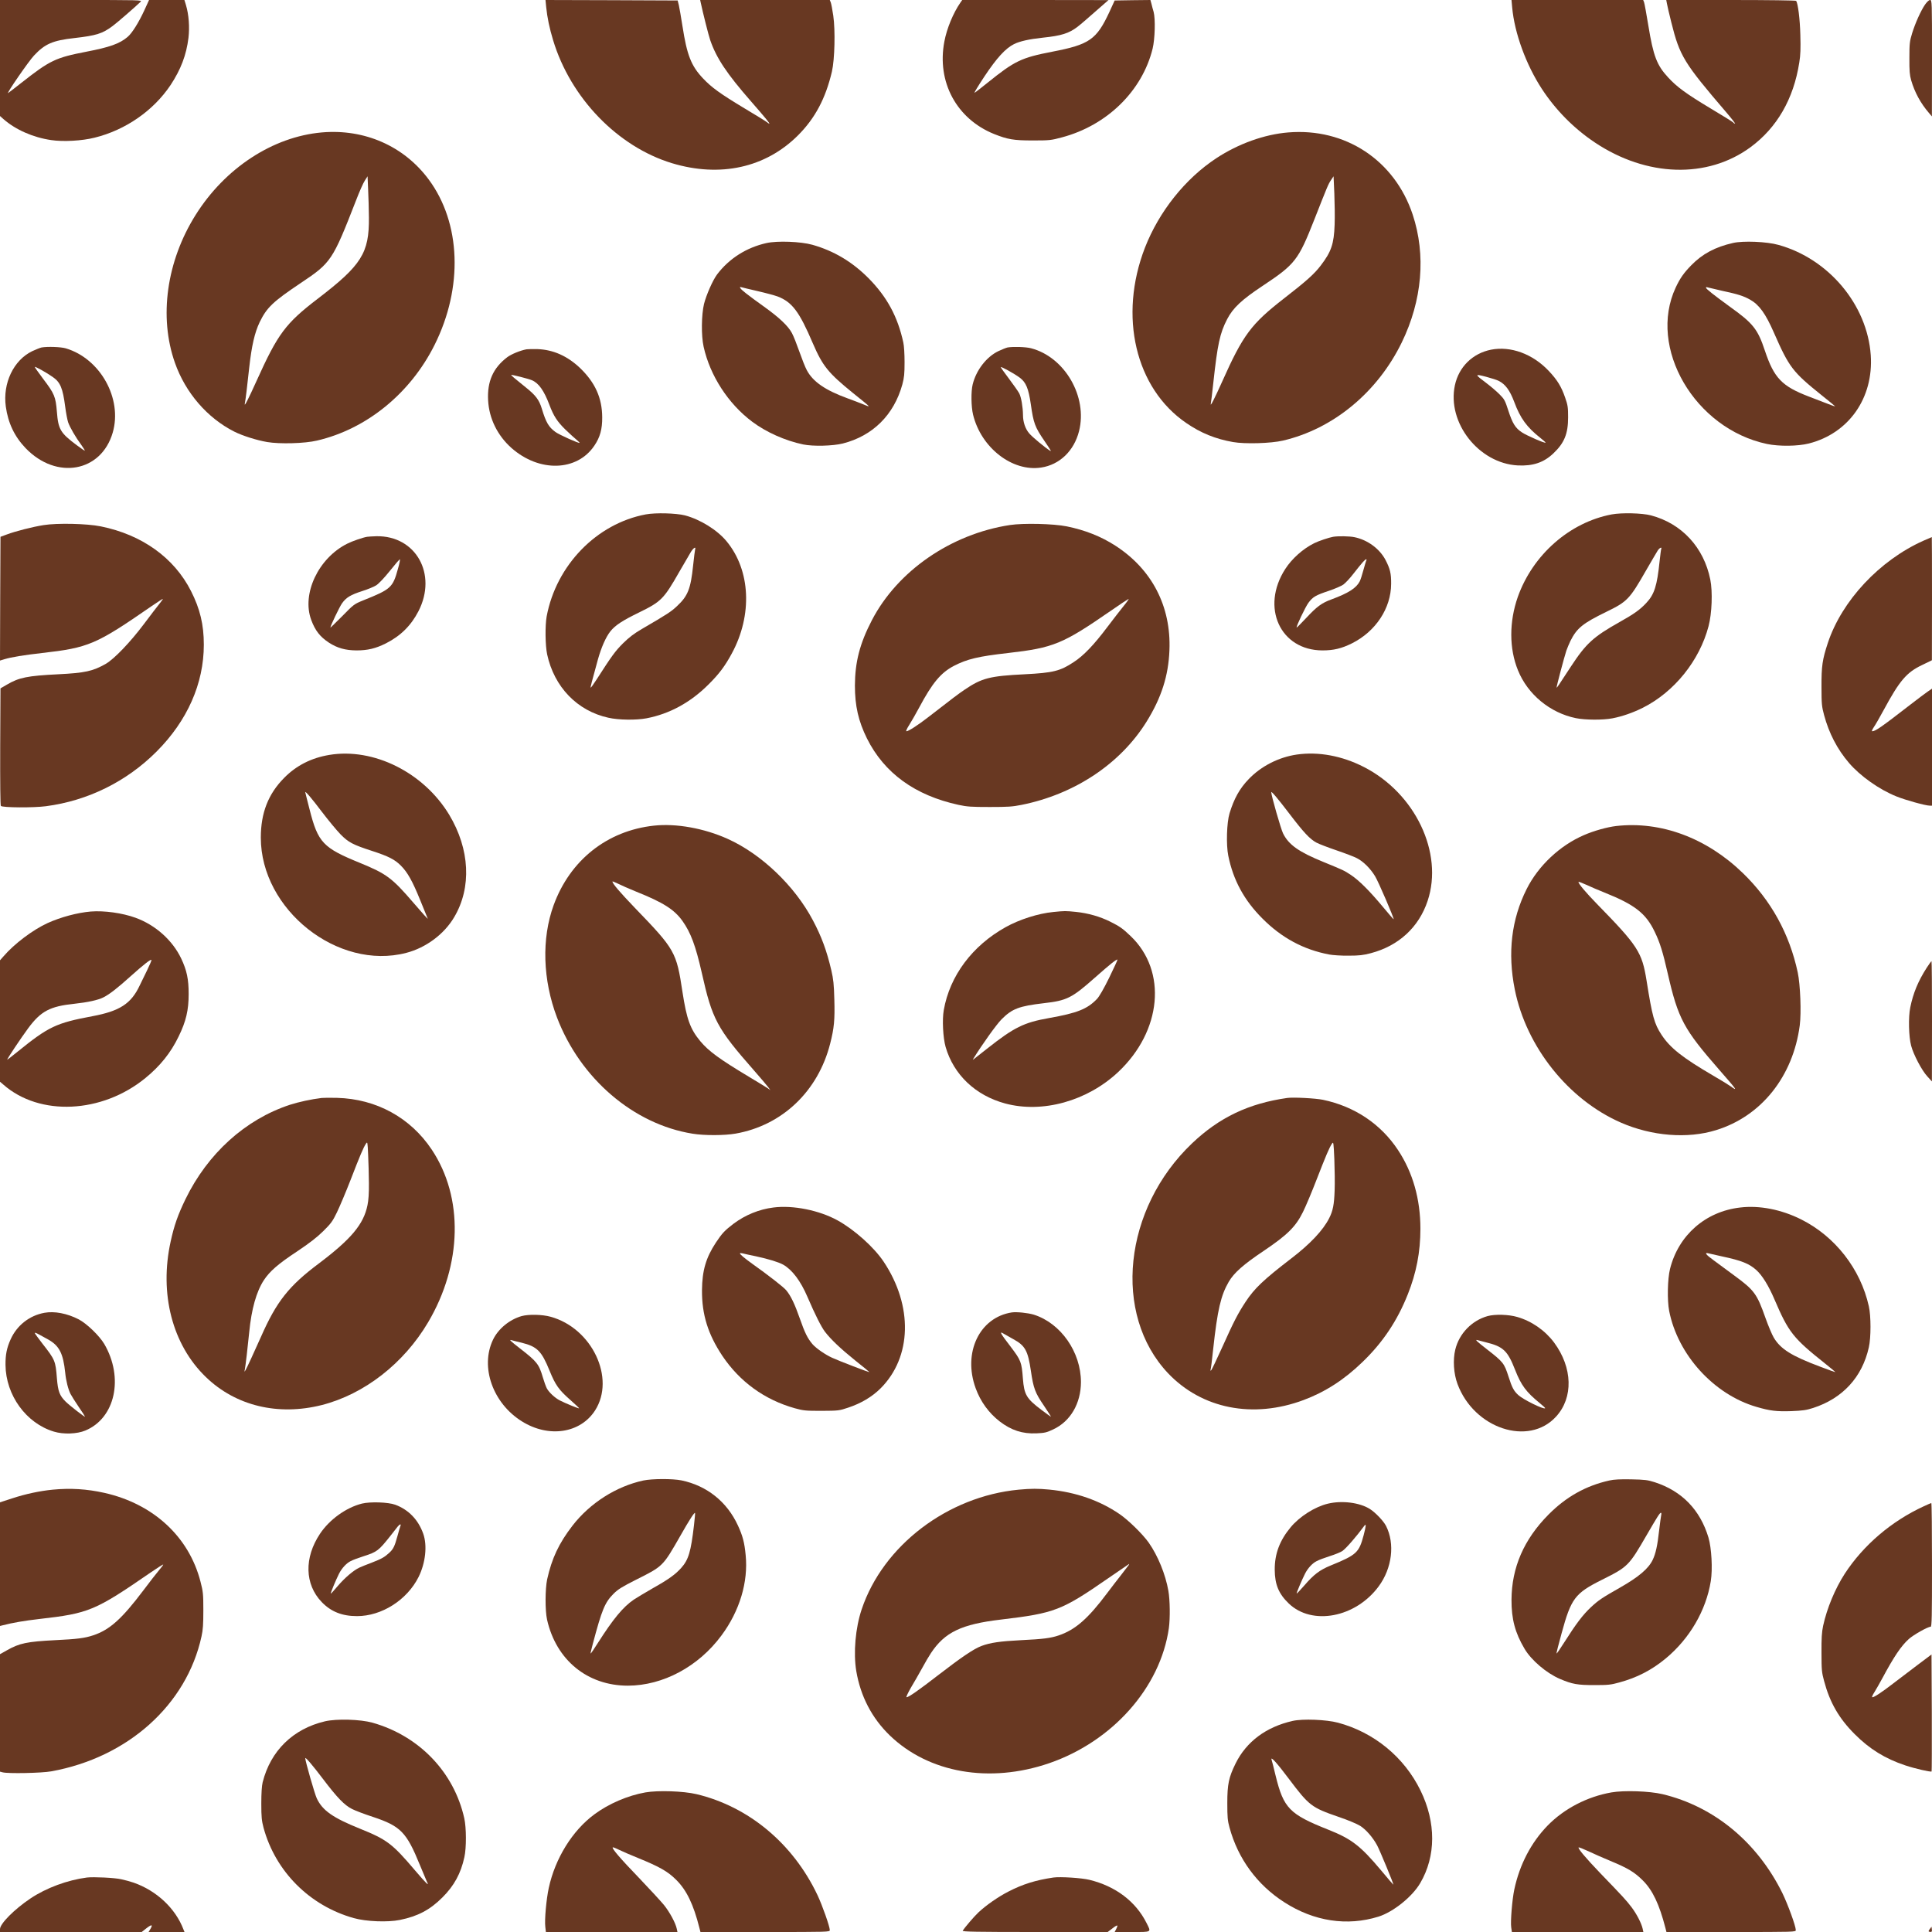
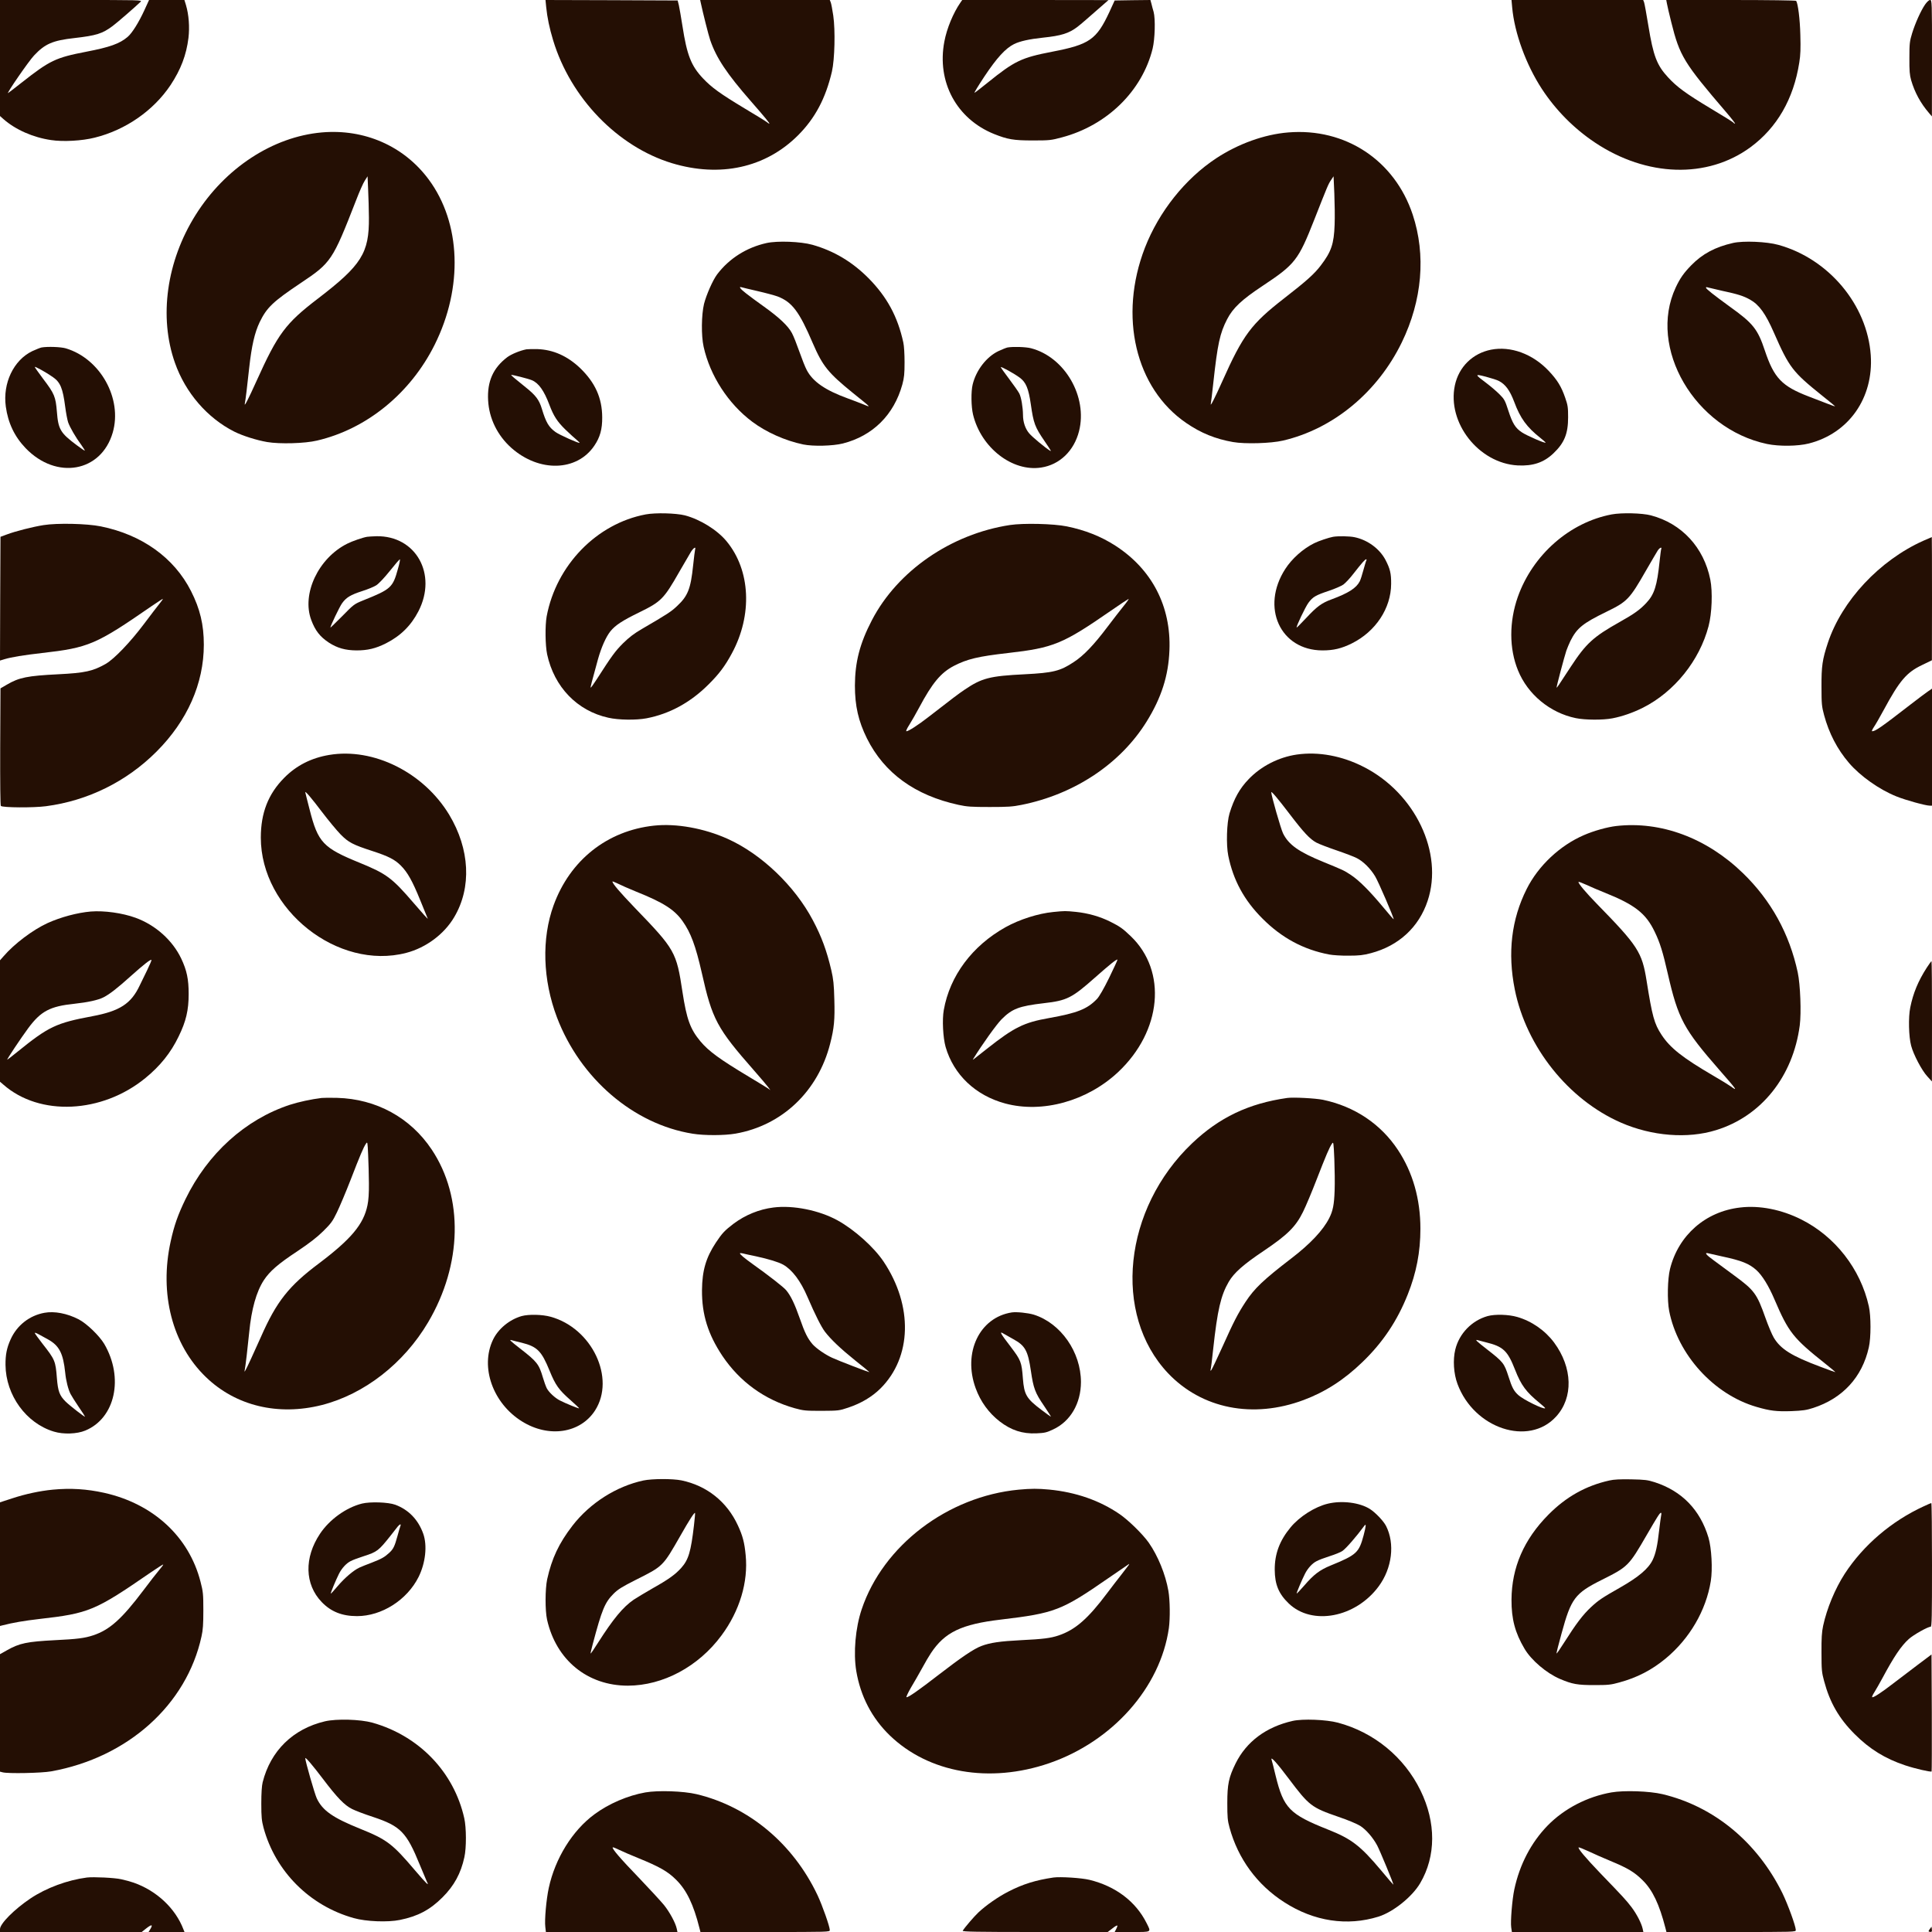
<svg xmlns="http://www.w3.org/2000/svg" version="1.0" width="2000pt" height="2000pt" viewBox="0 0 2000 2000" preserveAspectRatio="xMidYMid meet">
-   <g transform="translate(0,2000) scale(0.1,-0.1)" fill="#683822" stroke="none">
+   <g transform="translate(0,2000) scale(0.1,-0.1)" fill="#240f04" stroke="none">
    <path d="M0 19400 l0 -601 36 -32 c125 -110 307 -190 493 -217 124 -19 321 -8 451 25 320 79 609 280 786 545 106 161 163 310 185 488 13 112 4 239 -26 340 l-16 52 -183 0 -183 0 -49 -107 c-58 -126 -127 -237 -174 -276 -81 -69 -185 -106 -425 -152 -320 -62 -377 -89 -672 -321 -70 -55 -133 -104 -139 -107 -24 -14 212 329 268 388 113 121 193 156 418 181 226 26 289 45 395 124 44 32 234 197 290 251 19 19 7 19 -718 19 l-737 0 0 -600z" />
    <path d="M5654 19928 c11 -110 34 -220 72 -345 181 -598 668 -1101 1229 -1272 499 -151 970 -48 1306 288 177 177 286 383 351 660 29 126 36 427 14 579 -9 62 -21 124 -26 137 l-10 25 -671 0 -671 0 7 -32 c20 -95 79 -331 97 -383 64 -186 171 -347 423 -635 147 -168 197 -230 189 -230 -4 0 -15 6 -23 14 -9 8 -114 73 -235 145 -252 152 -338 214 -429 310 -122 129 -166 241 -212 540 -15 95 -32 193 -38 219 l-12 47 -684 3 -684 2 7 -72z" />
    <path d="M9942 19973 c-74 -107 -141 -268 -166 -403 -80 -418 126 -800 514 -957 141 -56 202 -67 400 -67 176 0 191 2 303 32 467 124 831 480 939 919 24 101 30 307 10 381 -7 23 -17 60 -22 82 l-11 40 -185 -2 -185 -3 -55 -120 c-133 -285 -206 -336 -590 -410 -321 -62 -390 -95 -669 -320 -66 -53 -127 -101 -136 -105 -9 -5 37 71 102 169 128 192 217 290 307 335 59 29 155 51 297 66 193 20 271 45 360 113 34 26 102 85 290 250 l30 26 -757 1 -757 0 -19 -27z" />
    <path d="M15654 19923 c24 -266 144 -593 307 -843 144 -220 332 -410 549 -555 536 -358 1164 -377 1611 -49 274 202 446 499 505 876 13 79 15 144 11 288 -4 162 -24 321 -43 351 -3 5 -288 9 -675 9 l-670 0 7 -37 c3 -21 24 -108 45 -193 87 -350 130 -420 567 -930 57 -66 98 -120 93 -120 -5 0 -13 4 -16 10 -3 5 -111 73 -241 150 -251 151 -345 220 -436 319 -116 125 -153 221 -204 534 -20 122 -40 232 -45 245 l-9 22 -681 0 -682 0 7 -77z" />
    <path d="M19929 19954 c-45 -65 -103 -195 -135 -299 -25 -82 -28 -104 -28 -255 -1 -134 3 -177 18 -230 37 -127 98 -239 185 -340 l30 -35 1 603 c0 590 0 602 -20 602 -11 0 -31 -18 -51 -46z" />
    <path d="M3330 18629 c-506 -45 -1000 -368 -1305 -854 -301 -479 -382 -1056 -214 -1531 109 -310 335 -571 614 -712 88 -44 231 -89 341 -108 129 -22 390 -15 515 15 513 119 966 487 1218 991 297 595 273 1261 -61 1712 -257 347 -666 526 -1108 487z m489 -881 c3 -368 -76 -493 -529 -840 -335 -256 -414 -363 -635 -853 -83 -184 -128 -272 -121 -235 9 45 25 182 46 375 25 225 56 361 108 470 74 152 137 212 425 405 315 210 330 233 571 851 35 92 77 187 93 210 l28 44 6 -140 c4 -77 7 -206 8 -287z" />
    <path d="M13335 18629 c-246 -20 -516 -117 -744 -267 -322 -212 -593 -552 -739 -927 -274 -708 -99 -1454 428 -1814 151 -104 305 -166 484 -197 124 -22 394 -14 517 15 520 121 978 499 1230 1016 212 436 252 905 113 1324 -187 562 -697 899 -1289 850z m481 -954 c-7 -200 -34 -280 -144 -424 -67 -88 -149 -161 -382 -342 -338 -263 -422 -375 -638 -859 -77 -172 -126 -268 -118 -230 3 14 15 111 26 215 44 404 68 515 143 660 60 117 152 203 368 346 336 223 369 265 534 684 138 351 145 368 173 410 l27 40 8 -180 c4 -99 6 -243 3 -320z" />
    <path d="M7935 17484 c-207 -46 -387 -160 -511 -324 -45 -59 -112 -212 -136 -306 -27 -113 -30 -328 -4 -444 66 -298 254 -589 502 -775 145 -109 342 -197 529 -236 102 -21 306 -16 410 10 310 79 529 296 616 611 19 71 23 110 23 230 0 83 -5 171 -13 205 -58 267 -169 472 -360 665 -170 171 -359 283 -581 346 -122 34 -362 43 -475 18z m-90 -498 c83 -19 175 -44 205 -55 150 -58 224 -156 364 -484 103 -238 159 -307 419 -518 197 -159 190 -150 92 -110 -27 11 -95 37 -150 57 -233 85 -360 173 -423 292 -17 31 -51 118 -77 192 -26 74 -60 161 -77 192 -39 74 -133 162 -288 273 -69 49 -153 111 -187 138 -62 48 -80 74 -45 63 9 -3 85 -21 167 -40z" />
    <path d="M17941 17485 c-186 -42 -318 -113 -434 -232 -77 -79 -115 -133 -160 -229 -292 -624 197 -1462 945 -1620 125 -26 318 -24 433 5 414 105 671 472 641 914 -36 521 -435 998 -956 1142 -120 34 -364 44 -469 20z m-111 -496 c164 -35 219 -53 287 -91 94 -53 160 -144 247 -343 158 -360 193 -405 498 -650 76 -60 136 -110 135 -112 -2 -1 -36 11 -77 27 -41 16 -129 50 -195 75 -279 107 -360 191 -455 475 -74 223 -122 283 -361 454 -168 122 -249 186 -249 198 0 6 8 7 17 3 10 -3 78 -19 153 -36z" />
    <path d="M430 16403 c-14 -3 -57 -20 -96 -38 -193 -93 -307 -331 -274 -573 23 -170 90 -311 205 -431 319 -332 783 -249 902 161 102 352 -129 766 -486 872 -51 15 -188 20 -251 9z m118 -307 c77 -54 102 -115 127 -307 8 -63 22 -135 30 -160 18 -52 78 -156 138 -237 21 -30 37 -55 35 -57 -2 -2 -39 23 -83 56 -170 127 -192 164 -206 346 -13 157 -25 187 -143 342 -47 63 -86 118 -86 122 0 10 127 -61 188 -105z" />
    <path d="M10430 16403 c-14 -3 -57 -20 -95 -38 -123 -59 -230 -197 -266 -345 -18 -73 -16 -229 4 -312 83 -343 406 -594 705 -548 191 29 340 172 392 376 91 357 -147 768 -497 859 -53 14 -185 18 -243 8z m127 -313 c64 -48 90 -110 114 -275 28 -197 42 -235 142 -381 71 -105 73 -109 56 -99 -44 26 -184 142 -214 178 -41 47 -65 118 -65 191 -1 81 -18 184 -39 224 -11 20 -58 88 -105 150 -47 62 -86 117 -86 121 0 11 141 -67 197 -109z" />
    <path d="M5450 16384 c-67 -13 -156 -50 -198 -81 -147 -111 -210 -252 -199 -448 10 -187 96 -362 240 -491 288 -256 680 -245 860 23 59 87 82 171 81 293 -1 201 -73 360 -230 511 -131 124 -277 189 -439 195 -49 1 -101 0 -115 -2z m-63 -285 c47 -12 101 -27 119 -35 70 -29 126 -108 181 -254 44 -117 82 -175 166 -257 45 -43 97 -91 115 -105 17 -15 32 -29 32 -32 0 -11 -211 83 -250 112 -70 51 -98 99 -141 241 -28 92 -63 138 -164 219 -121 97 -161 131 -152 131 5 1 47 -8 94 -20z" />
    <path d="M15435 16380 c-191 -38 -333 -178 -374 -368 -83 -388 247 -808 650 -830 158 -8 271 30 371 126 112 107 151 202 151 372 0 102 -3 125 -30 202 -40 117 -83 186 -172 280 -166 175 -393 258 -596 218z m80 -323 c69 -35 115 -98 160 -217 63 -170 130 -262 273 -375 28 -22 51 -43 52 -47 0 -12 -194 72 -245 106 -68 45 -97 91 -141 226 -34 106 -41 118 -93 170 -31 31 -90 81 -131 112 -127 95 -127 99 -7 68 56 -15 116 -34 132 -43z" />
    <path d="M6685 14675 c-508 -95 -927 -526 -1026 -1056 -17 -95 -15 -299 5 -393 73 -338 311 -585 634 -656 106 -24 287 -26 394 -6 240 46 456 164 643 351 109 108 171 191 241 321 215 397 194 860 -54 1160 -97 118 -273 227 -432 269 -92 23 -303 29 -405 10z m511 -362 c-3 -10 -12 -85 -21 -168 -25 -240 -54 -314 -165 -418 -62 -59 -101 -84 -365 -238 -81 -47 -132 -86 -196 -149 -80 -80 -116 -129 -273 -374 -31 -48 -59 -87 -61 -84 -4 3 8 50 75 293 35 124 82 231 129 290 51 63 123 110 295 194 231 113 257 139 419 423 52 90 106 182 120 206 27 42 53 57 43 25z" />
    <path d="M16685 14675 c-436 -82 -818 -418 -973 -855 -90 -257 -90 -534 2 -759 101 -250 332 -440 598 -495 96 -20 282 -21 380 -2 103 20 212 58 316 110 325 164 585 487 679 844 35 132 43 357 18 482 -67 334 -296 581 -615 665 -91 24 -302 29 -405 10z m512 -358 c-3 -7 -10 -65 -17 -128 -26 -252 -54 -342 -137 -430 -65 -70 -125 -113 -278 -199 -271 -152 -347 -222 -503 -460 -130 -200 -145 -221 -148 -218 -4 4 80 320 101 383 10 28 29 73 42 100 67 134 129 183 373 302 216 105 240 131 410 428 57 99 112 192 122 208 20 28 44 38 35 14z" />
    <path d="M450 14564 c-113 -18 -290 -63 -380 -97 l-65 -24 -3 -641 -2 -640 46 14 c74 22 195 42 389 64 483 55 558 87 1131 483 62 42 115 77 119 77 4 0 -11 -21 -32 -47 -22 -27 -95 -122 -163 -213 -143 -190 -307 -361 -395 -412 -134 -76 -213 -94 -492 -108 -320 -16 -405 -33 -533 -108 l-65 -38 -3 -604 c-1 -373 1 -607 7 -613 18 -18 336 -20 466 -3 435 57 835 255 1145 565 319 319 490 705 490 1107 0 207 -39 371 -133 556 -175 345 -508 583 -934 669 -142 29 -451 36 -593 13z" />
    <path d="M10455 14565 c-610 -93 -1164 -475 -1429 -985 -126 -242 -175 -434 -176 -677 0 -211 36 -368 125 -548 179 -358 497 -589 948 -687 88 -19 132 -22 322 -22 187 0 236 3 330 22 549 110 1023 425 1294 861 154 248 227 476 237 741 18 454 -182 838 -561 1082 -147 95 -314 161 -502 199 -138 28 -450 35 -588 14z m1178 -837 c-33 -40 -108 -138 -169 -218 -139 -185 -247 -298 -349 -364 -140 -93 -214 -111 -507 -126 -363 -18 -444 -39 -623 -160 -65 -44 -114 -81 -377 -285 -103 -80 -203 -145 -225 -145 -7 0 5 28 31 68 23 37 69 117 101 177 136 255 224 361 360 432 138 71 251 98 560 133 472 54 566 93 1065 438 96 67 179 121 183 122 5 0 -18 -33 -50 -72z" />
    <path d="M3800 14443 c-44 -7 -154 -45 -205 -71 -299 -149 -474 -520 -373 -790 41 -110 90 -173 182 -234 88 -57 171 -80 286 -81 117 0 199 20 305 73 152 77 260 184 337 333 197 384 -27 783 -435 776 -40 -1 -83 -4 -97 -6z m319 -333 c-53 -193 -72 -210 -359 -325 -93 -38 -98 -41 -217 -163 -68 -68 -123 -122 -123 -119 0 17 95 216 121 252 43 60 87 87 208 126 57 18 123 45 146 60 26 17 83 77 140 148 53 67 100 121 104 121 5 0 -4 -45 -20 -100z" />
    <path d="M13800 14443 c-41 -7 -152 -44 -195 -66 -117 -58 -231 -160 -300 -267 -256 -396 -53 -842 385 -843 116 0 198 20 305 73 246 123 405 363 406 616 1 108 -11 156 -58 247 -61 116 -185 208 -321 236 -51 11 -170 13 -222 4z m345 -243 c-4 -6 -17 -51 -31 -101 -13 -49 -30 -102 -38 -117 -36 -70 -117 -122 -293 -187 -101 -37 -151 -74 -260 -191 -54 -57 -98 -102 -100 -100 -8 7 90 213 122 256 45 61 74 78 212 124 62 21 129 50 150 65 21 16 68 65 103 111 90 115 121 150 132 150 5 0 6 -5 3 -10z" />
    <path d="M19910 14402 c-453 -203 -843 -620 -988 -1057 -57 -172 -67 -241 -66 -455 0 -178 3 -204 27 -293 50 -186 136 -353 257 -494 117 -137 315 -277 493 -348 94 -38 301 -95 343 -95 l24 0 0 605 0 606 -44 -30 c-23 -16 -106 -78 -182 -137 -301 -233 -360 -274 -394 -274 -6 0 2 19 18 43 16 23 62 103 102 177 164 304 237 390 398 466 l101 49 1 638 c0 350 -1 637 -2 637 -2 0 -41 -17 -88 -38z" />
    <path d="M3408 12185 c-186 -31 -341 -110 -467 -238 -165 -167 -241 -363 -241 -618 0 -746 797 -1378 1506 -1193 203 53 392 193 496 370 182 307 162 704 -52 1060 -265 438 -783 696 -1242 619z m-75 -590 c67 -88 154 -193 193 -233 82 -83 126 -106 329 -172 166 -54 231 -87 294 -150 70 -70 120 -159 202 -361 39 -96 73 -181 77 -189 3 -8 -62 64 -145 161 -225 262 -281 303 -556 416 -383 156 -435 210 -522 553 -25 96 -45 177 -45 179 0 15 68 -65 173 -204z" />
    <path d="M13425 12189 c-187 -27 -370 -120 -498 -254 -94 -97 -152 -201 -199 -355 -29 -95 -36 -326 -13 -438 51 -253 165 -463 355 -652 198 -199 425 -321 690 -371 36 -7 126 -13 200 -12 112 0 152 5 232 26 287 76 496 268 587 542 165 496 -128 1112 -658 1384 -227 117 -472 162 -696 130z m-80 -609 c150 -197 214 -266 283 -303 26 -14 120 -50 208 -80 88 -30 183 -66 211 -81 65 -33 140 -107 188 -187 33 -53 199 -439 192 -445 -1 -2 -50 54 -107 123 -143 172 -252 280 -335 335 -74 49 -76 49 -285 135 -255 104 -360 178 -418 296 -23 47 -122 392 -122 426 0 15 70 -68 185 -219z" />
    <path d="M6770 11453 c-484 -52 -869 -357 -1039 -824 -126 -346 -113 -772 35 -1162 241 -632 792 -1105 1404 -1203 123 -20 330 -19 445 1 483 85 854 439 979 932 41 160 49 247 43 456 -4 158 -10 211 -31 302 -48 205 -102 351 -192 520 -188 355 -532 684 -881 841 -244 110 -533 162 -763 137z m-185 -683 c280 -112 395 -185 480 -304 86 -121 136 -256 200 -537 108 -483 157 -574 542 -1012 68 -78 134 -155 146 -172 l22 -30 -25 18 c-14 9 -101 63 -195 119 -305 183 -419 266 -505 369 -105 126 -142 229 -185 510 -63 416 -76 439 -495 873 -156 163 -230 249 -230 271 0 3 26 -8 58 -23 31 -16 116 -53 187 -82z" />
    <path d="M16730 11449 c-93 -11 -230 -49 -333 -94 -249 -107 -473 -318 -593 -558 -158 -314 -199 -661 -123 -1040 119 -594 554 -1140 1098 -1378 320 -140 690 -170 986 -78 468 144 796 555 866 1084 17 132 6 423 -21 549 -86 400 -276 745 -567 1027 -376 365 -850 541 -1313 488z m-120 -689 c313 -125 428 -215 519 -405 55 -113 85 -211 136 -435 107 -467 165 -574 533 -995 182 -208 197 -228 117 -170 -16 12 -97 62 -180 110 -318 186 -446 287 -535 423 -75 114 -96 190 -155 562 -47 293 -89 358 -511 790 -116 119 -194 211 -194 230 0 5 37 -9 83 -30 45 -21 129 -57 187 -80z" />
    <path d="M940 10564 c-140 -12 -311 -58 -446 -119 -152 -69 -346 -215 -456 -343 l-38 -43 0 -629 0 -628 35 -30 c375 -330 1020 -300 1470 68 154 126 263 262 344 430 77 157 104 273 104 440 0 154 -19 244 -77 367 -90 189 -266 347 -472 422 -137 50 -326 76 -464 65z m582 -610 c-27 -54 -61 -125 -76 -156 -89 -189 -207 -265 -491 -318 -374 -70 -452 -107 -773 -367 -56 -46 -105 -83 -107 -83 -8 0 143 226 217 326 131 177 226 227 478 253 138 15 245 38 300 66 64 32 149 99 281 218 134 120 212 182 217 169 1 -5 -19 -53 -46 -108z" />
    <path d="M10903 10559 c-155 -15 -350 -77 -493 -157 -345 -192 -578 -504 -640 -858 -18 -99 -8 -287 19 -382 83 -287 309 -502 616 -585 386 -104 848 24 1169 324 453 425 511 1046 130 1409 -85 81 -110 98 -211 149 -106 53 -229 88 -354 101 -110 11 -116 11 -236 -1z m579 -681 c-56 -114 -104 -197 -127 -220 -100 -104 -204 -145 -496 -197 -261 -46 -361 -96 -641 -317 -163 -129 -153 -122 -142 -104 91 148 238 353 291 407 110 111 182 138 439 168 238 27 290 53 529 265 156 138 225 193 233 186 2 -3 -37 -87 -86 -188z" />
    <path d="M19946 9983 c-90 -140 -141 -264 -171 -412 -21 -101 -16 -303 9 -396 24 -92 110 -255 166 -316 l49 -54 1 623 c0 342 -2 622 -5 622 -3 0 -25 -30 -49 -67z" />
    <path d="M3330 8634 c-108 -13 -237 -41 -330 -71 -461 -152 -850 -504 -1080 -977 -78 -161 -117 -271 -153 -436 -120 -543 17 -1071 365 -1406 309 -298 747 -403 1199 -289 439 112 848 429 1101 857 353 598 368 1292 37 1788 -221 331 -574 524 -979 535 -69 2 -141 1 -160 -1z m489 -882 c1 -105 -4 -177 -15 -229 -40 -197 -170 -351 -504 -603 -311 -233 -438 -394 -599 -760 -66 -148 -148 -327 -160 -345 -12 -19 -12 -18 -7 5 7 33 32 246 46 390 23 238 74 419 151 537 61 93 148 169 347 300 128 86 202 143 268 208 81 80 97 102 142 195 28 58 92 209 141 335 99 257 134 338 159 375 16 24 17 21 23 -115 4 -77 7 -209 8 -293z" />
    <path d="M13325 8634 c-400 -57 -703 -202 -984 -469 -712 -677 -826 -1770 -250 -2380 350 -369 880 -474 1404 -278 222 83 419 209 609 393 210 202 360 426 469 700 89 223 131 439 131 680 0 307 -79 584 -232 815 -178 270 -451 452 -777 520 -77 16 -308 28 -370 19z m491 -959 c-5 -146 -18 -210 -56 -285 -63 -125 -196 -267 -395 -419 -285 -219 -379 -308 -471 -448 -80 -122 -122 -203 -239 -464 -58 -128 -110 -237 -116 -243 -9 -8 -10 -7 -7 5 3 8 16 105 27 215 44 404 79 554 161 695 55 94 153 180 362 320 245 165 331 250 406 402 30 60 94 213 143 340 96 247 130 327 157 367 16 24 17 18 25 -160 4 -102 6 -248 3 -325z" />
    <path d="M8007 7500 c-148 -18 -293 -78 -412 -167 -93 -71 -119 -98 -184 -196 -103 -156 -142 -289 -144 -492 -2 -253 62 -457 211 -681 181 -269 437 -454 749 -542 91 -25 112 -27 278 -27 175 1 182 2 275 33 135 45 247 112 335 199 325 324 338 855 32 1313 -100 149 -301 330 -477 427 -189 104 -460 159 -663 133z m-182 -505 c137 -30 234 -60 283 -87 93 -53 180 -168 251 -334 81 -188 142 -308 180 -359 62 -81 162 -176 316 -300 80 -63 145 -117 145 -119 0 -5 -321 118 -387 149 -70 32 -163 96 -201 139 -51 59 -81 119 -132 266 -53 151 -93 235 -141 293 -27 33 -181 153 -351 274 -83 60 -128 97 -128 108 0 4 12 4 28 0 15 -4 77 -18 137 -30z" />
    <path d="M18015 7500 c-360 -41 -640 -287 -727 -636 -26 -104 -30 -325 -9 -434 89 -455 463 -866 904 -994 140 -41 207 -49 361 -44 118 5 155 10 226 33 305 99 507 318 576 627 23 99 23 327 0 426 -86 386 -349 723 -701 899 -204 102 -430 147 -630 123z m-190 -506 c203 -43 283 -75 357 -142 60 -54 127 -162 187 -303 147 -343 193 -401 529 -668 56 -45 102 -83 102 -85 0 -2 -71 23 -157 56 -296 111 -410 182 -481 301 -18 30 -57 122 -86 204 -89 251 -114 286 -327 442 -68 50 -161 118 -206 152 -86 62 -104 87 -55 74 15 -4 77 -18 137 -31z" />
    <path d="M460 6410 c-155 -28 -285 -130 -350 -275 -40 -88 -54 -159 -53 -265 3 -313 214 -604 501 -690 98 -30 239 -25 325 11 310 128 401 546 196 897 -51 85 -180 210 -264 254 -120 62 -252 87 -355 68z m38 -276 c116 -65 156 -144 177 -344 8 -83 31 -173 55 -220 11 -21 48 -80 84 -133 37 -53 66 -99 66 -102 0 -9 -160 115 -201 156 -63 63 -79 106 -90 242 -14 179 -19 191 -150 358 -43 56 -79 105 -79 110 0 6 20 -2 45 -16 25 -14 66 -37 93 -51z" />
    <path d="M10475 6414 c-335 -51 -510 -416 -375 -785 50 -138 136 -256 248 -343 121 -93 237 -130 380 -124 86 4 106 8 175 41 178 83 286 268 287 489 0 312 -209 611 -489 699 -61 18 -175 30 -226 23z m15 -277 c123 -67 151 -119 182 -330 26 -178 43 -225 135 -359 40 -60 73 -111 73 -113 0 -3 -45 28 -99 70 -156 117 -179 158 -192 324 -13 171 -20 189 -126 329 -112 146 -121 165 -72 135 19 -11 63 -36 99 -56z" />
    <path d="M5400 6376 c-126 -36 -243 -132 -297 -246 -134 -282 -1 -657 300 -844 277 -173 604 -124 757 113 214 334 -31 852 -460 970 -86 24 -227 27 -300 7z m1 -276 c160 -40 205 -85 288 -289 61 -150 96 -199 218 -306 50 -44 90 -82 88 -84 -4 -4 -140 51 -198 81 -52 26 -115 85 -137 127 -10 20 -28 70 -40 111 -41 140 -62 165 -237 301 -103 80 -118 95 -85 85 9 -3 56 -15 103 -26z" />
    <path d="M15400 6376 c-164 -46 -295 -181 -335 -347 -26 -106 -17 -249 23 -356 171 -461 736 -649 1020 -338 181 197 172 507 -20 767 -93 125 -232 222 -382 265 -89 26 -229 30 -306 9z m-20 -271 c181 -44 226 -86 304 -285 63 -161 115 -230 253 -343 35 -28 61 -52 58 -55 -14 -15 -224 88 -276 135 -48 43 -67 79 -103 193 -45 139 -54 150 -223 282 -107 83 -129 104 -97 95 11 -3 48 -13 84 -22z" />
    <path d="M6660 4674 c-282 -61 -553 -234 -734 -468 -141 -183 -214 -339 -262 -556 -21 -100 -22 -320 -1 -416 94 -419 418 -684 837 -684 363 1 730 197 968 519 189 254 279 555 251 833 -12 129 -31 200 -80 306 -113 246 -321 412 -584 467 -93 19 -305 18 -395 -1z m524 -464 c-32 -273 -56 -356 -132 -441 -60 -67 -130 -118 -292 -209 -80 -46 -170 -100 -200 -120 -111 -76 -213 -200 -369 -445 -40 -64 -75 -114 -77 -113 -2 2 8 46 22 98 95 358 125 431 216 522 46 46 87 71 229 143 285 143 279 137 464 460 90 159 143 241 150 233 2 -2 -3 -59 -11 -128z" />
    <path d="M16660 4674 c-243 -54 -448 -169 -630 -353 -255 -257 -381 -548 -383 -881 -1 -200 37 -343 135 -508 70 -119 228 -253 366 -312 129 -55 183 -64 357 -64 143 0 171 3 257 27 185 50 337 129 482 249 248 206 417 497 466 800 20 124 8 343 -24 451 -86 287 -275 482 -556 573 -75 24 -103 27 -245 30 -114 2 -179 -1 -225 -12z m537 -356 c-3 -13 -13 -86 -22 -163 -17 -156 -36 -239 -66 -302 -44 -92 -146 -178 -339 -288 -187 -106 -225 -132 -302 -204 -83 -78 -152 -169 -277 -366 -40 -64 -75 -114 -78 -112 -2 3 21 96 52 207 99 364 138 416 418 556 270 135 278 143 464 464 108 186 135 230 147 230 4 0 6 -10 3 -22z" />
    <path d="M545 4579 c-133 -13 -284 -45 -422 -91 l-123 -40 0 -640 0 -640 28 7 c105 27 221 47 377 65 517 59 577 84 1158 484 70 48 127 84 127 80 0 -4 -19 -30 -43 -58 -24 -28 -98 -123 -164 -211 -222 -294 -347 -407 -519 -464 -88 -29 -165 -39 -394 -50 -290 -15 -368 -31 -497 -104 l-73 -41 0 -608 0 -608 27 -7 c55 -15 403 -8 503 10 793 143 1402 689 1556 1397 15 66 19 126 19 270 0 170 -3 194 -29 295 -119 466 -488 807 -996 921 -180 40 -348 51 -535 33z" />
    <path d="M10545 4579 c-736 -70 -1404 -579 -1625 -1239 -65 -193 -87 -450 -56 -638 44 -262 162 -488 347 -667 403 -389 1033 -499 1649 -288 657 226 1152 784 1240 1398 14 103 12 290 -5 387 -30 171 -108 362 -203 498 -62 88 -211 234 -302 296 -206 141 -451 227 -729 254 -117 11 -186 11 -316 -1z m1139 -781 c-5 -7 -40 -53 -79 -103 -39 -49 -103 -133 -143 -186 -199 -266 -331 -381 -503 -439 -83 -28 -162 -38 -389 -49 -217 -11 -320 -26 -410 -60 -78 -29 -204 -114 -440 -296 -212 -164 -314 -235 -336 -235 -6 0 14 44 45 98 32 53 84 144 116 202 31 58 73 129 92 157 143 216 315 299 723 347 561 67 628 93 1115 430 116 80 211 145 213 146 2 0 0 -6 -4 -12z" />
    <path d="M3747 4435 c-164 -41 -336 -165 -434 -312 -166 -248 -159 -524 17 -707 96 -100 211 -146 366 -146 255 0 517 166 637 405 72 145 92 326 48 449 -52 145 -152 248 -289 299 -74 27 -259 33 -345 12z m398 -232 c-4 -10 -18 -57 -31 -106 -29 -105 -42 -133 -86 -173 -48 -44 -78 -61 -181 -101 -51 -19 -108 -42 -127 -51 -59 -27 -152 -106 -224 -191 -38 -45 -70 -80 -72 -78 -4 4 54 144 85 205 29 58 77 110 122 132 20 11 82 34 136 51 137 44 153 57 274 209 32 41 67 85 76 97 22 27 38 30 28 6z" />
    <path d="M13746 4434 c-134 -32 -293 -133 -385 -244 -114 -137 -166 -275 -165 -440 1 -153 41 -249 145 -349 241 -232 692 -147 931 177 139 188 170 442 76 626 -27 52 -109 138 -167 175 -106 67 -289 90 -435 55z m370 -328 c-48 -179 -72 -202 -341 -312 -113 -46 -176 -94 -272 -206 -42 -48 -78 -86 -80 -84 -4 4 54 141 86 204 29 58 77 110 122 132 20 11 81 34 135 51 54 17 113 41 130 53 38 26 145 149 229 263 19 25 16 -6 -9 -101z" />
    <path d="M19915 4407 c-334 -153 -626 -403 -818 -698 -101 -156 -185 -359 -224 -539 -14 -66 -18 -128 -17 -280 0 -178 3 -204 27 -292 59 -222 154 -387 316 -549 153 -154 316 -255 524 -324 102 -34 264 -71 273 -63 2 3 3 276 2 608 l-3 603 -145 -109 c-80 -60 -192 -146 -250 -190 -118 -91 -198 -144 -217 -144 -8 0 0 20 21 53 18 28 54 93 81 142 121 226 195 336 275 408 49 44 196 127 226 127 12 0 14 102 14 640 0 352 -3 640 -7 640 -5 0 -40 -15 -78 -33z" />
    <path d="M3364 2181 c-331 -78 -563 -305 -645 -631 -9 -36 -14 -112 -14 -220 0 -140 4 -178 23 -250 123 -453 477 -808 934 -936 127 -36 352 -45 478 -19 186 38 311 104 441 234 120 120 190 248 226 415 22 96 21 307 -1 404 -107 478 -468 853 -951 989 -126 35 -370 42 -491 14z m-21 -596 c147 -194 223 -273 302 -312 33 -17 131 -54 217 -82 285 -95 346 -157 484 -496 34 -83 67 -161 73 -174 29 -54 -4 -22 -122 116 -235 277 -291 320 -572 433 -280 113 -387 188 -446 314 -22 47 -118 382 -119 415 0 17 80 -78 183 -214z" />
    <path d="M13381 2185 c-274 -62 -478 -214 -590 -440 -71 -144 -86 -215 -86 -410 0 -146 3 -182 23 -254 88 -323 286 -593 567 -773 307 -198 650 -250 975 -149 152 48 349 205 432 347 164 279 165 628 3 959 -169 346 -481 602 -855 702 -120 32 -365 42 -469 18z m-42 -595 c213 -283 236 -301 517 -398 101 -34 192 -73 226 -94 60 -39 129 -118 174 -201 27 -50 175 -407 168 -407 -2 0 -59 66 -127 148 -215 256 -306 326 -551 423 -397 158 -458 221 -540 554 -20 83 -39 159 -43 170 -11 38 56 -35 176 -195z" />
    <path d="M6681 1445 c-182 -32 -380 -117 -528 -227 -227 -167 -406 -456 -472 -761 -26 -120 -45 -333 -36 -404 l6 -53 681 0 681 0 -7 33 c-12 59 -72 171 -133 247 -34 41 -150 167 -258 280 -193 200 -283 305 -272 316 3 3 31 -8 63 -24 33 -16 122 -55 199 -86 224 -91 309 -140 395 -226 108 -107 179 -255 240 -497 l11 -43 669 0 c660 0 670 0 670 20 0 36 -77 255 -127 361 -253 534 -712 917 -1253 1046 -135 32 -398 41 -529 18z" />
    <path d="M16681 1445 c-250 -44 -487 -167 -658 -341 -172 -176 -292 -405 -347 -664 -22 -102 -41 -334 -32 -392 l7 -48 680 0 681 0 -7 33 c-13 58 -61 151 -114 222 -59 77 -84 104 -325 354 -156 163 -234 256 -224 267 3 2 47 -15 99 -39 52 -25 155 -70 229 -101 182 -75 251 -117 336 -202 102 -101 171 -247 234 -491 l11 -43 669 0 c660 0 670 0 670 20 0 41 -82 266 -139 383 -261 528 -708 897 -1241 1024 -135 32 -398 41 -529 18z" />
    <path d="M900 564 c-201 -26 -421 -107 -585 -217 -167 -112 -315 -261 -315 -317 l0 -30 734 0 733 0 44 35 c57 45 74 45 48 0 l-21 -35 186 0 186 0 -11 27 c-83 218 -278 401 -516 484 -32 11 -89 27 -128 35 -69 16 -288 26 -355 18z" />
    <path d="M10905 564 c-183 -27 -316 -68 -467 -146 -105 -54 -228 -139 -310 -216 -43 -40 -144 -158 -162 -189 -6 -10 146 -13 747 -13 l754 0 47 36 c25 21 49 34 52 31 3 -3 -2 -19 -11 -36 l-16 -31 181 0 c207 0 198 -5 149 93 -112 223 -320 381 -591 447 -81 20 -302 34 -373 24z" />
    <path d="M19977 30 c-16 -22 -16 -25 -1 -28 21 -5 26 2 22 30 l-3 23 -18 -25z" />
  </g>
</svg>
